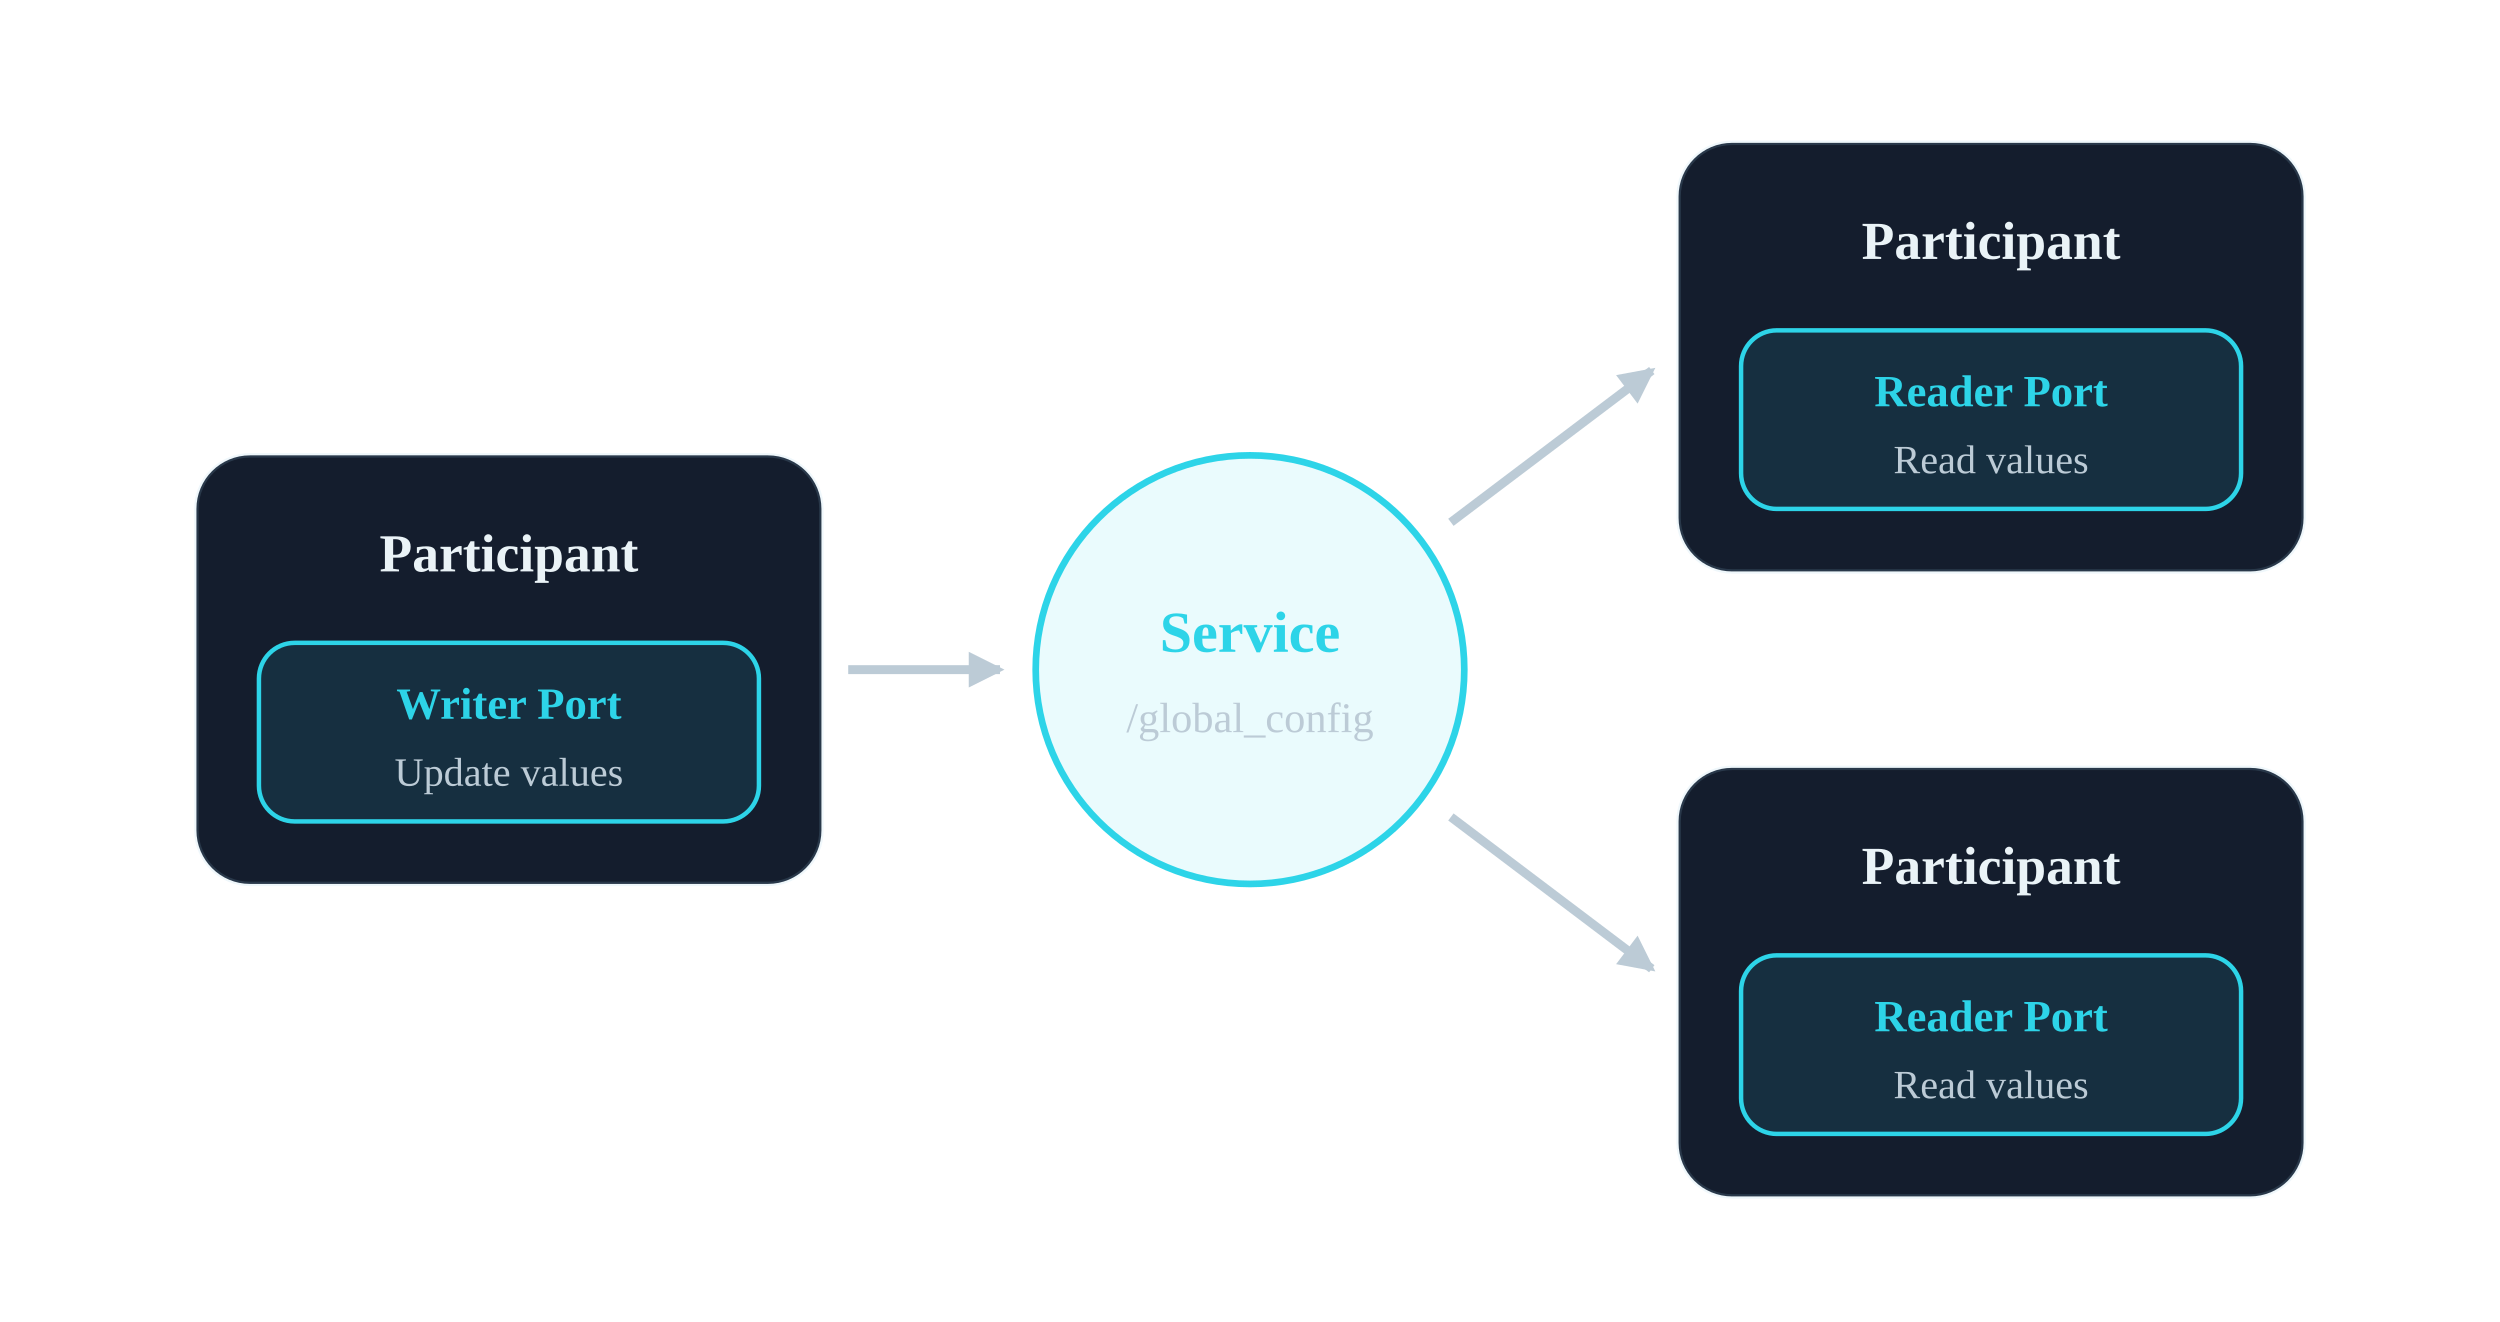
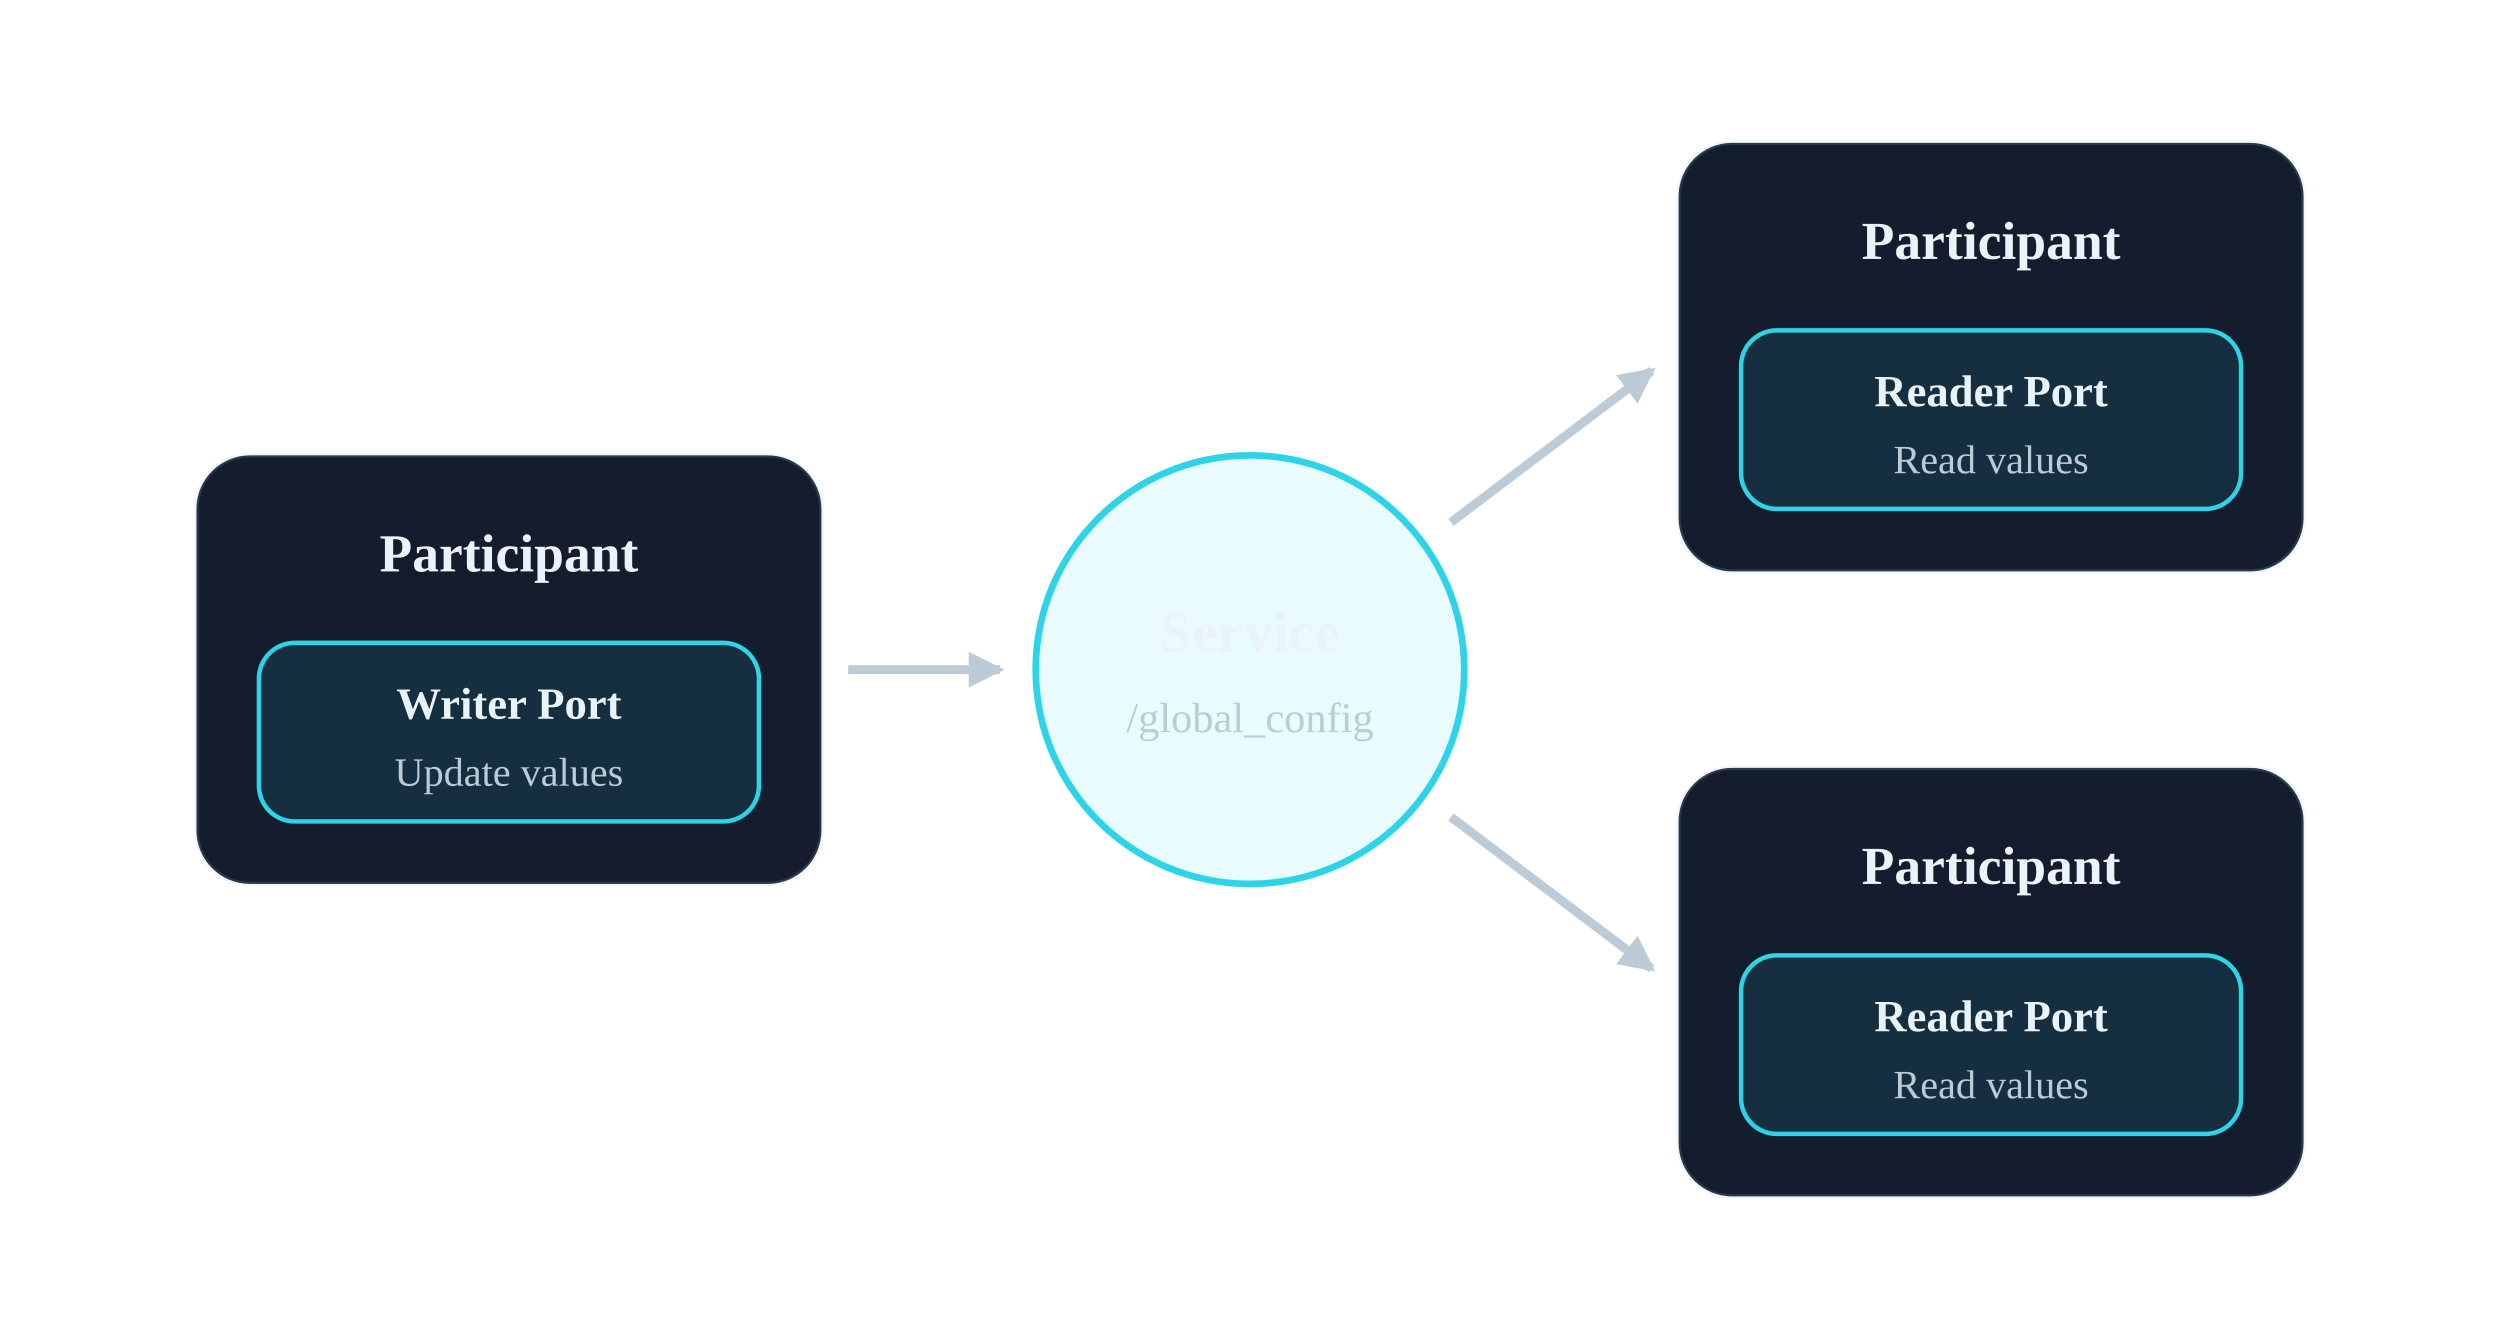
<svg xmlns="http://www.w3.org/2000/svg" viewBox="0 0 560 296" role="img" aria-label="Blackboard communication model">
  <style>
    .bb-box   { fill: var(--ix-surface, #141d2d); stroke: var(--ix-line, rgba(150,200,230,0.16)); stroke-width: 1; }
    .bb-port  { fill: rgba(45,212,232,0.10); stroke: var(--ix-ice, #2dd4e8); stroke-width: 1; }
    .bb-svc   { fill: rgba(45,212,232,0.10); stroke: var(--ix-ice, #2dd4e8); stroke-width: 1.5; }
    .bb-title { font-family: var(--font-stack, sans-serif); font-weight: 600; font-size: 12px; fill: var(--ix-text, #eaf3f7); }
-     .bb-port-t{ font-family: var(--font-stack--monospace, monospace); font-weight: 600; font-size: 10px; fill: var(--ix-ice, #2dd4e8); }
+     .bb-port-t{ font-family: var(--font-stack, sans-serif); font-weight: 600; font-size: 10px; fill: var(--ix-text, #eaf3f7); }
    .bb-sub   { font-family: var(--font-stack, sans-serif); font-size: 9px; fill: var(--ix-muted, #bccbd6); }
-     .bb-svc-t { font-family: var(--font-stack, sans-serif); font-weight: 600; font-size: 13px; fill: var(--ix-ice, #2dd4e8); }
-     .bb-svc-s { font-family: var(--font-stack--monospace, monospace); font-size: 9.5px; fill: var(--ix-muted, #bccbd6); }
+     .bb-svc-t { font-family: var(--font-stack, sans-serif); font-weight: 600; font-size: 13px; fill: var(--ix-text, #eaf3f7); }
+     .bb-svc-s { font-family: var(--font-stack, sans-serif); font-size: 9.5px; fill: var(--ix-muted, #bccbd6); }
    .bb-flow  { stroke: var(--ix-muted, #bccbd6); stroke-width: 2; fill: none; }
  </style>
  <defs>
    <marker id="bb-arrow" markerWidth="10" markerHeight="10" refX="8" refY="5" orient="auto" markerUnits="userSpaceOnUse" overflow="visible">
      <path d="M1,1 L9,5 L1,9 Z" fill="var(--ix-muted, #bccbd6)" />
    </marker>
  </defs>
  <rect class="bb-box" x="44" y="102" width="140" height="96" rx="12" />
  <text class="bb-title" x="114" y="128" text-anchor="middle">Participant</text>
  <rect class="bb-port" x="58" y="144" width="112" height="40" rx="8" />
  <text class="bb-port-t" x="114" y="161" text-anchor="middle">Writer Port</text>
  <text class="bb-sub" x="114" y="176" text-anchor="middle">Update values</text>
  <circle class="bb-svc" cx="280" cy="150" r="48" />
  <text class="bb-svc-t" x="280" y="146" text-anchor="middle">Service</text>
  <text class="bb-svc-s" x="280" y="164" text-anchor="middle">/global_config</text>
  <rect class="bb-box" x="376" y="32" width="140" height="96" rx="12" />
  <text class="bb-title" x="446" y="58" text-anchor="middle">Participant</text>
  <rect class="bb-port" x="390" y="74" width="112" height="40" rx="8" />
  <text class="bb-port-t" x="446" y="91" text-anchor="middle">Reader Port</text>
  <text class="bb-sub" x="446" y="106" text-anchor="middle">Read values</text>
  <rect class="bb-box" x="376" y="172" width="140" height="96" rx="12" />
  <text class="bb-title" x="446" y="198" text-anchor="middle">Participant</text>
  <rect class="bb-port" x="390" y="214" width="112" height="40" rx="8" />
  <text class="bb-port-t" x="446" y="231" text-anchor="middle">Reader Port</text>
  <text class="bb-sub" x="446" y="246" text-anchor="middle">Read values</text>
  <line class="bb-flow" x1="190" y1="150" x2="224" y2="150" marker-end="url(#bb-arrow)" />
  <line class="bb-flow" x1="325" y1="117" x2="370" y2="83" marker-end="url(#bb-arrow)" />
  <line class="bb-flow" x1="325" y1="183" x2="370" y2="217" marker-end="url(#bb-arrow)" />
</svg>
